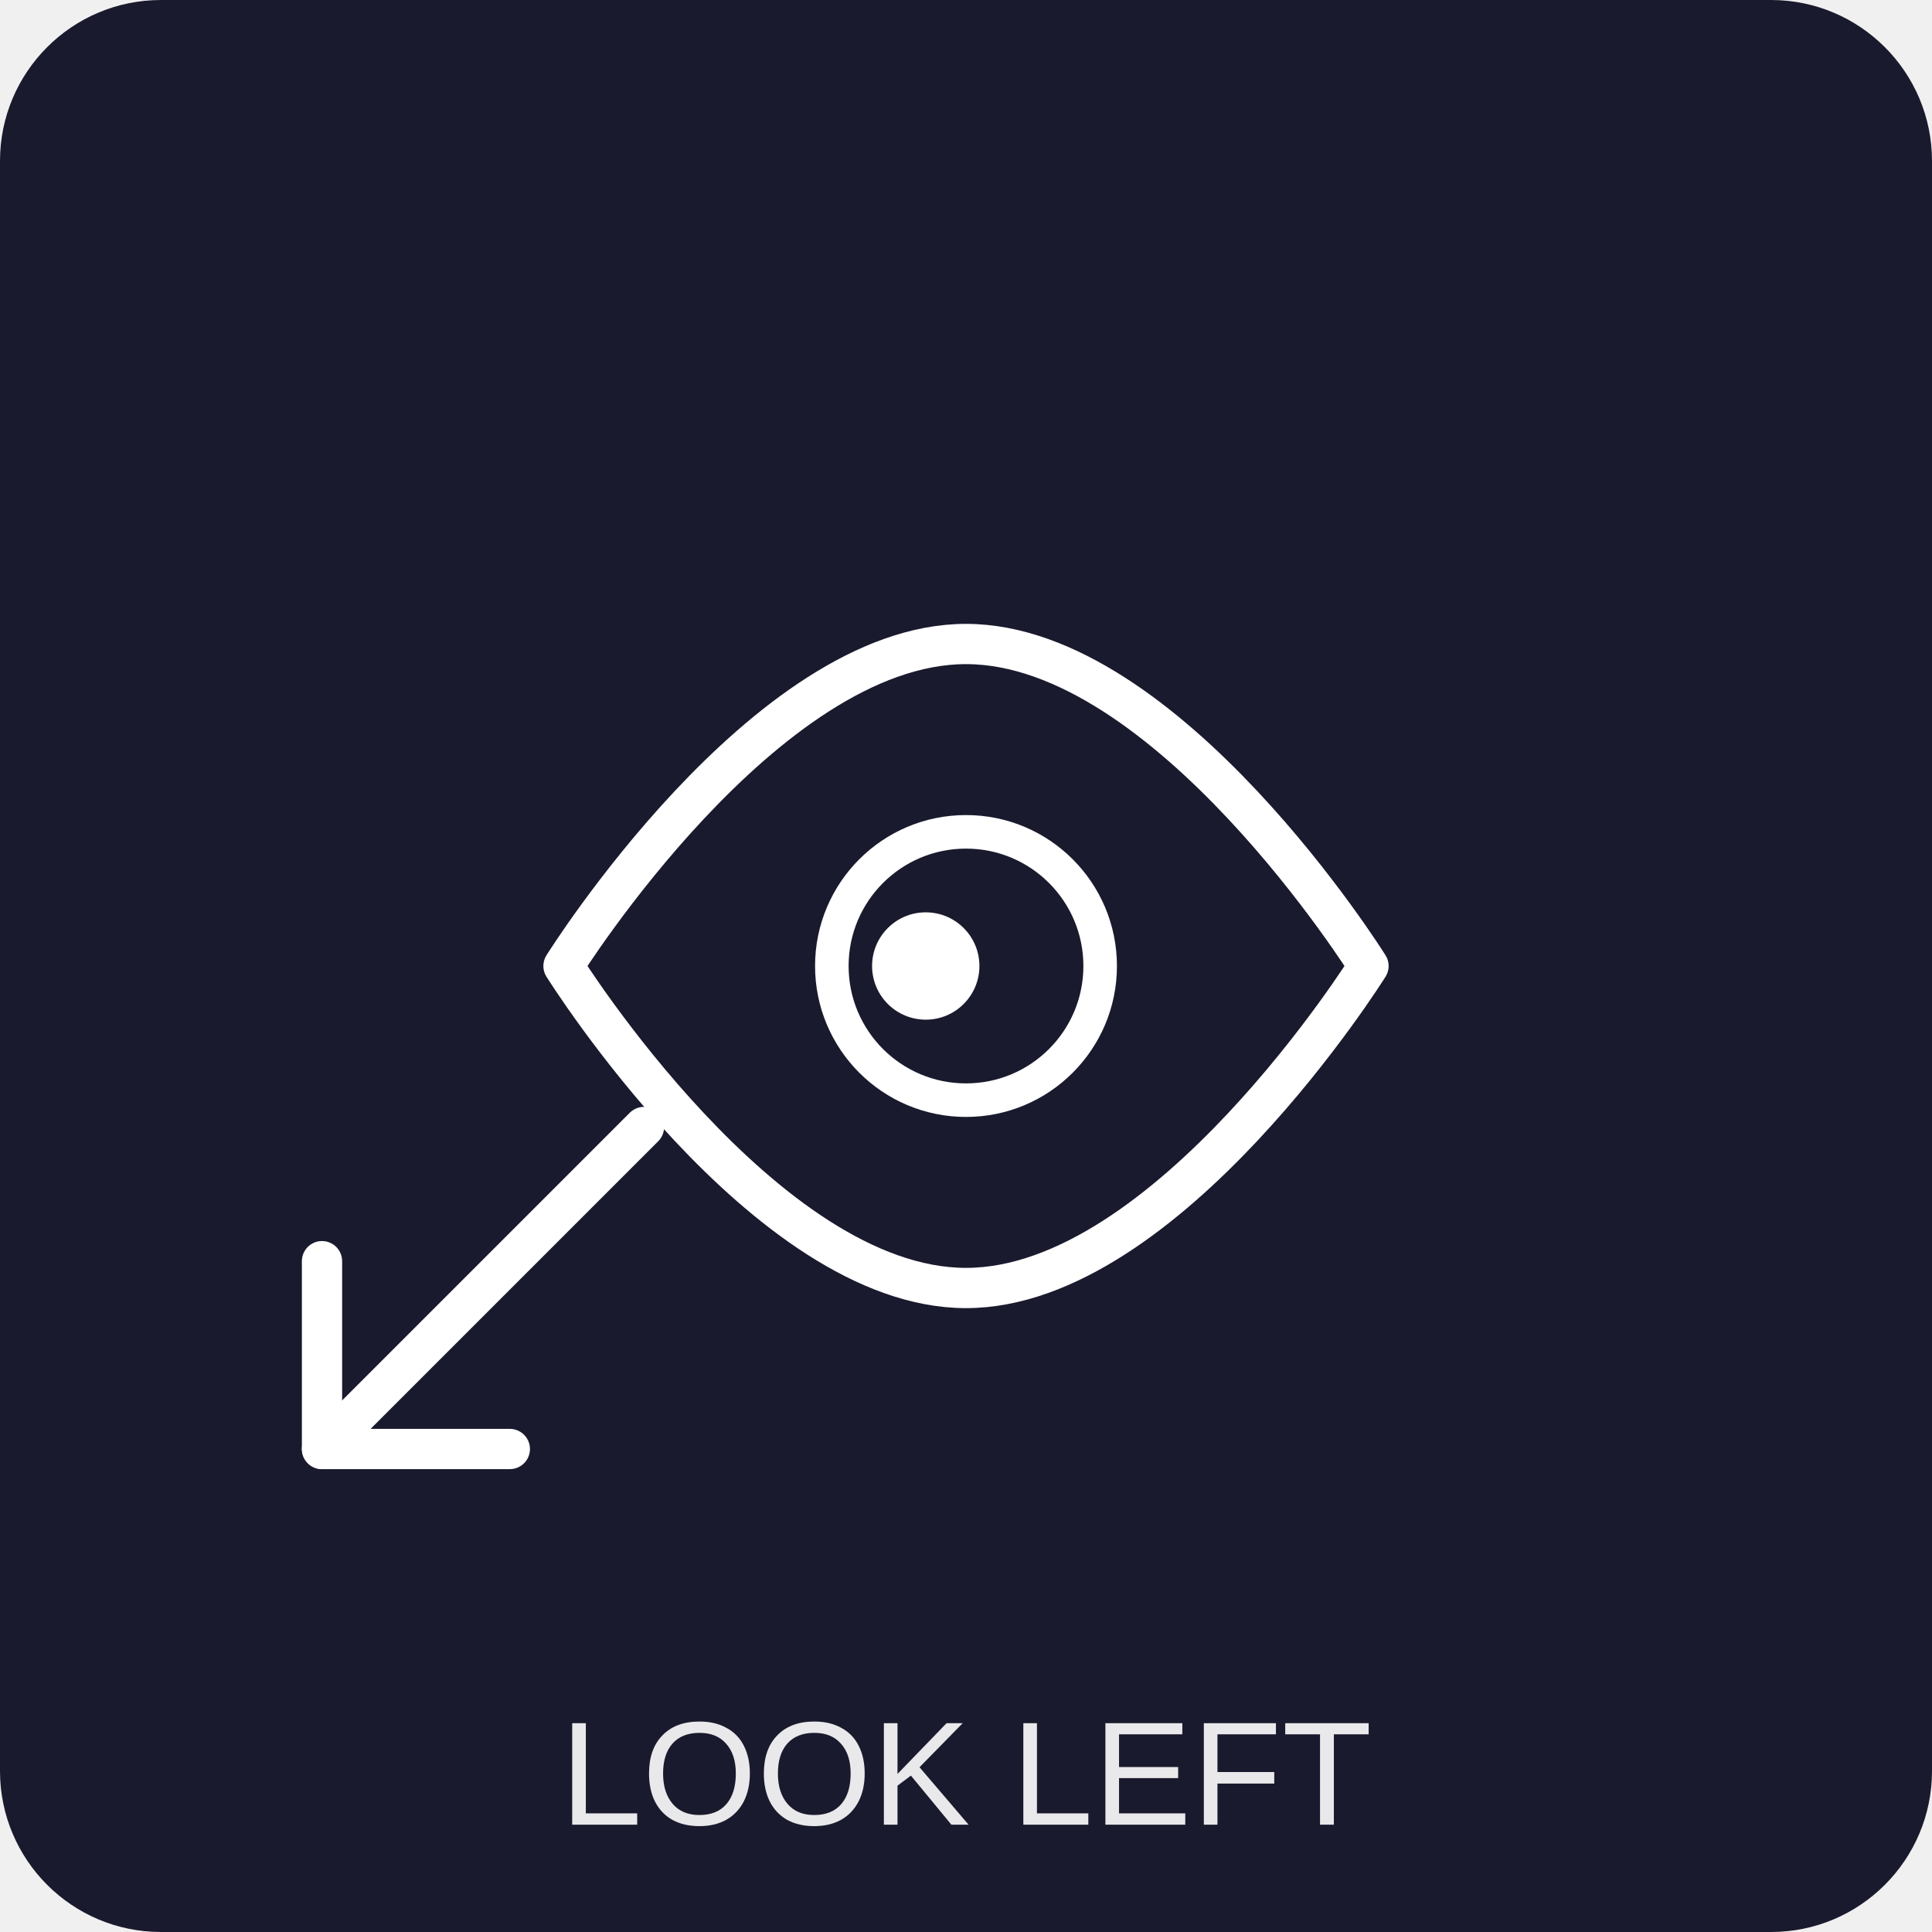
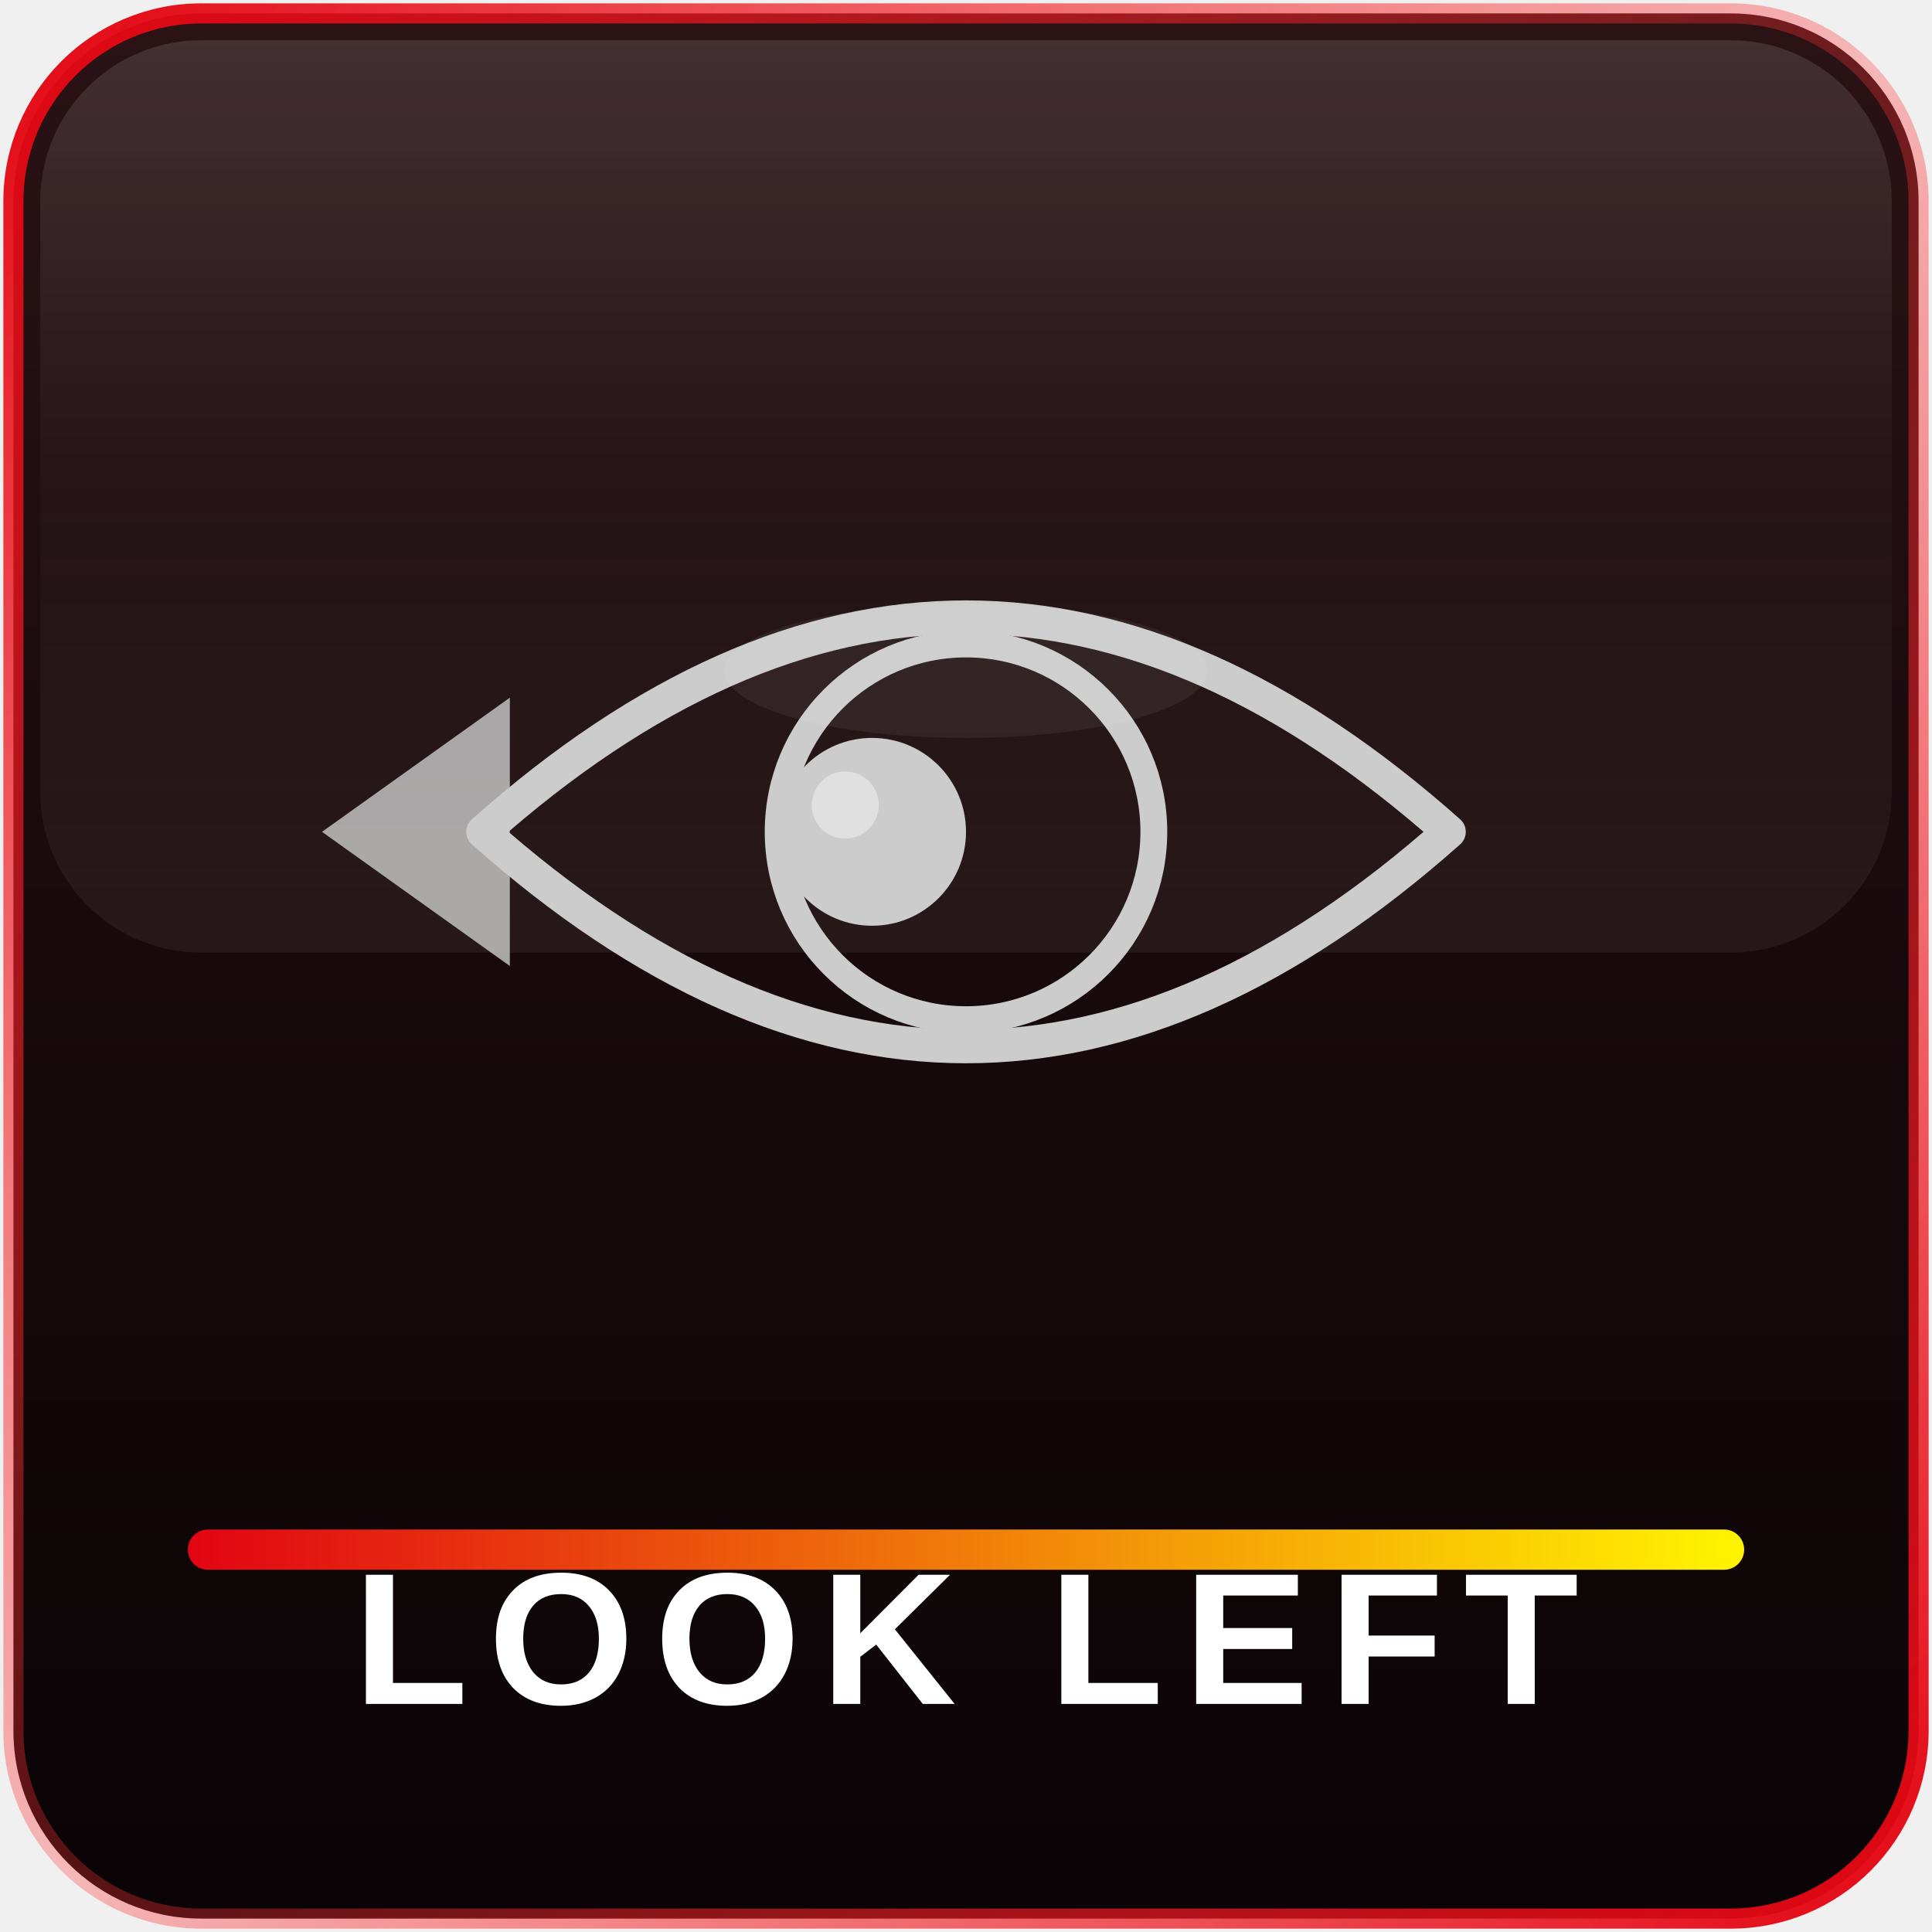
- <svg xmlns="http://www.w3.org/2000/svg" viewBox="0 0 144 144" width="144" height="144">
-   <rect width="144" height="144" rx="12" fill="#1a1a2e" />
-   <path d="M42 72c0 0 15-24 30-24s30 24 30 24-15 24-30 24S42 72 42 72z" fill="none" stroke="#ffffff" stroke-width="3" stroke-linejoin="round" />
-   <circle cx="72" cy="72" r="10" fill="none" stroke="#ffffff" stroke-width="2.5" />
-   <circle cx="69" cy="72" r="4" fill="#ffffff" />
-   <polyline points="38 108 24 108 24 94" fill="none" stroke="#ffffff" stroke-width="3" stroke-linecap="round" stroke-linejoin="round" />
-   <line x1="24" y1="108" x2="48" y2="84" stroke="#ffffff" stroke-width="3" stroke-linecap="round" />
-   <text x="72" y="136" text-anchor="middle" font-family="Arial, Helvetica, sans-serif" font-size="11" fill="#ffffff" opacity="0.9">LOOK LEFT</text>
+ <svg xmlns="http://www.w3.org/2000/svg" viewBox="0 0 144 144">
+   <defs>
+     <linearGradient id="gll-bg1" x1="0" y1="0" x2="0" y2="1">
+       <stop offset="0%" stop-color="#2a1215" />
+       <stop offset="50%" stop-color="#180a0c" />
+       <stop offset="100%" stop-color="#0a0406" />
+     </linearGradient>
+     <linearGradient id="gll-border" x1="0" y1="0" x2="1" y2="1">
+       <stop offset="0%" stop-color="#e20613" />
+       <stop offset="50%" stop-color="#ff3333" stop-opacity="0.3" />
+       <stop offset="100%" stop-color="#e20613" />
+     </linearGradient>
+     <linearGradient id="gll-shine" x1="0" y1="0" x2="0" y2="1">
+       <stop offset="0%" stop-color="#ffffff" stop-opacity="0.12" />
+       <stop offset="50%" stop-color="#ffffff" stop-opacity="0.02" />
+       <stop offset="100%" stop-color="#ffffff" stop-opacity="0.06" />
+     </linearGradient>
+     <linearGradient id="gll-accent" x1="0" y1="0" x2="1" y2="0">
+       <stop offset="0%" stop-color="#e20613" />
+       <stop offset="100%" stop-color="#fff300" />
+     </linearGradient>
+   </defs>
+   <rect x="1" y="1" width="142" height="142" rx="14" fill="url(#gll-bg1)" stroke="url(#gll-border)" stroke-width="1.5" />
+   <rect x="3" y="3" width="138" height="68" rx="12" fill="url(#gll-shine)" />
+   <path d="M36,62 Q72,30 108,62 Q72,94 36,62 Z" fill="none" stroke="#cccccc" stroke-width="2.5" stroke-linejoin="round" />
+   <circle cx="72" cy="62" r="14" fill="none" stroke="#cccccc" stroke-width="2" />
+   <circle cx="65" cy="62" r="7" fill="#cccccc" />
+   <circle cx="63" cy="60" r="2.5" fill="#ffffff" opacity="0.4" />
+   <polygon points="24,62 38,52 38,72" fill="#cccccc" opacity="0.8" />
+   <ellipse cx="72" cy="50" rx="18" ry="5" fill="#ffffff" opacity="0.06" />
+   <rect x="14" y="114" width="116" height="3" rx="1.5" fill="url(#gll-accent)" />
+   <text x="72" y="127" text-anchor="middle" font-family="Arial,Helvetica,sans-serif" font-size="14" font-weight="bold" fill="#ffffff" letter-spacing="1.5">LOOK LEFT</text>
</svg>
